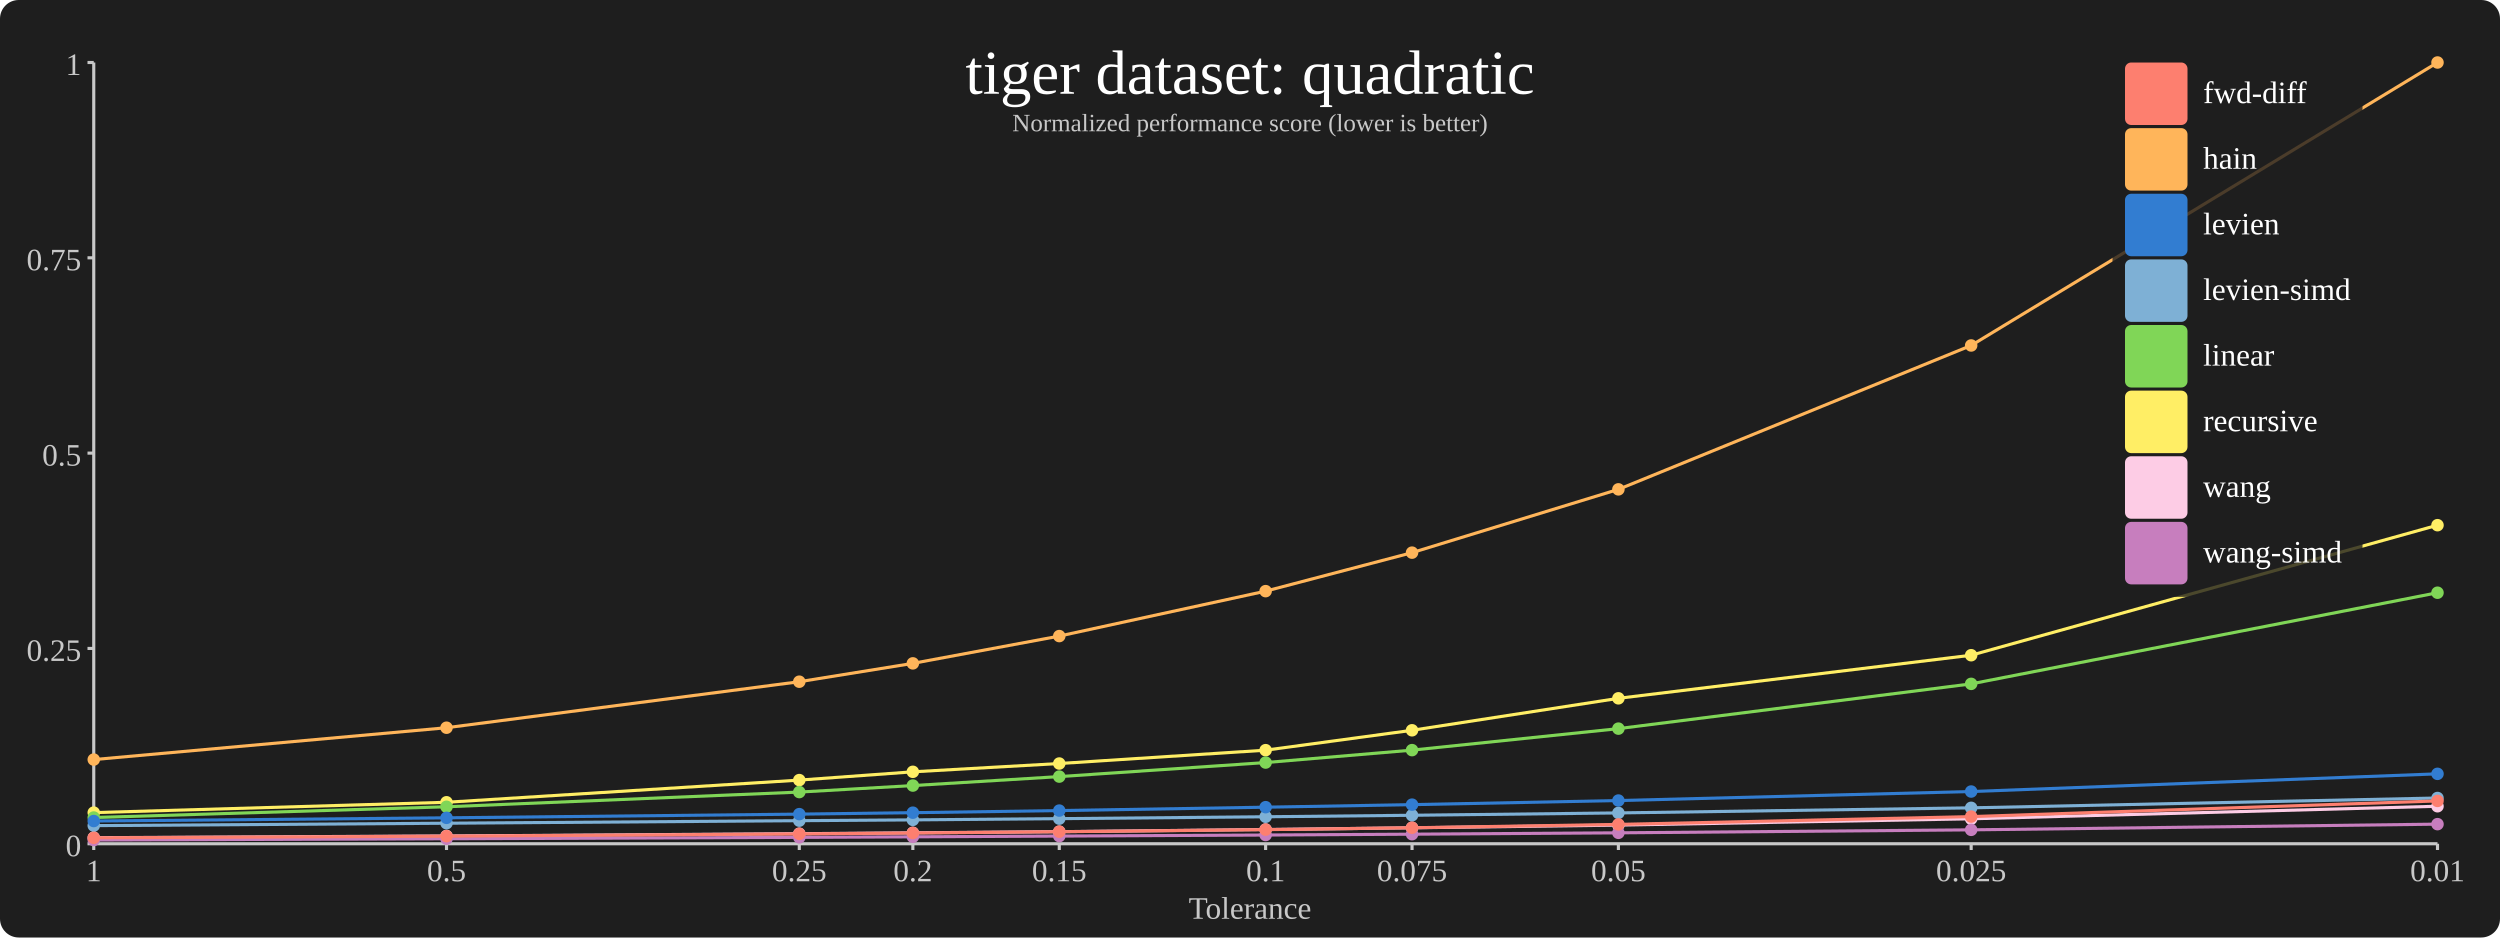
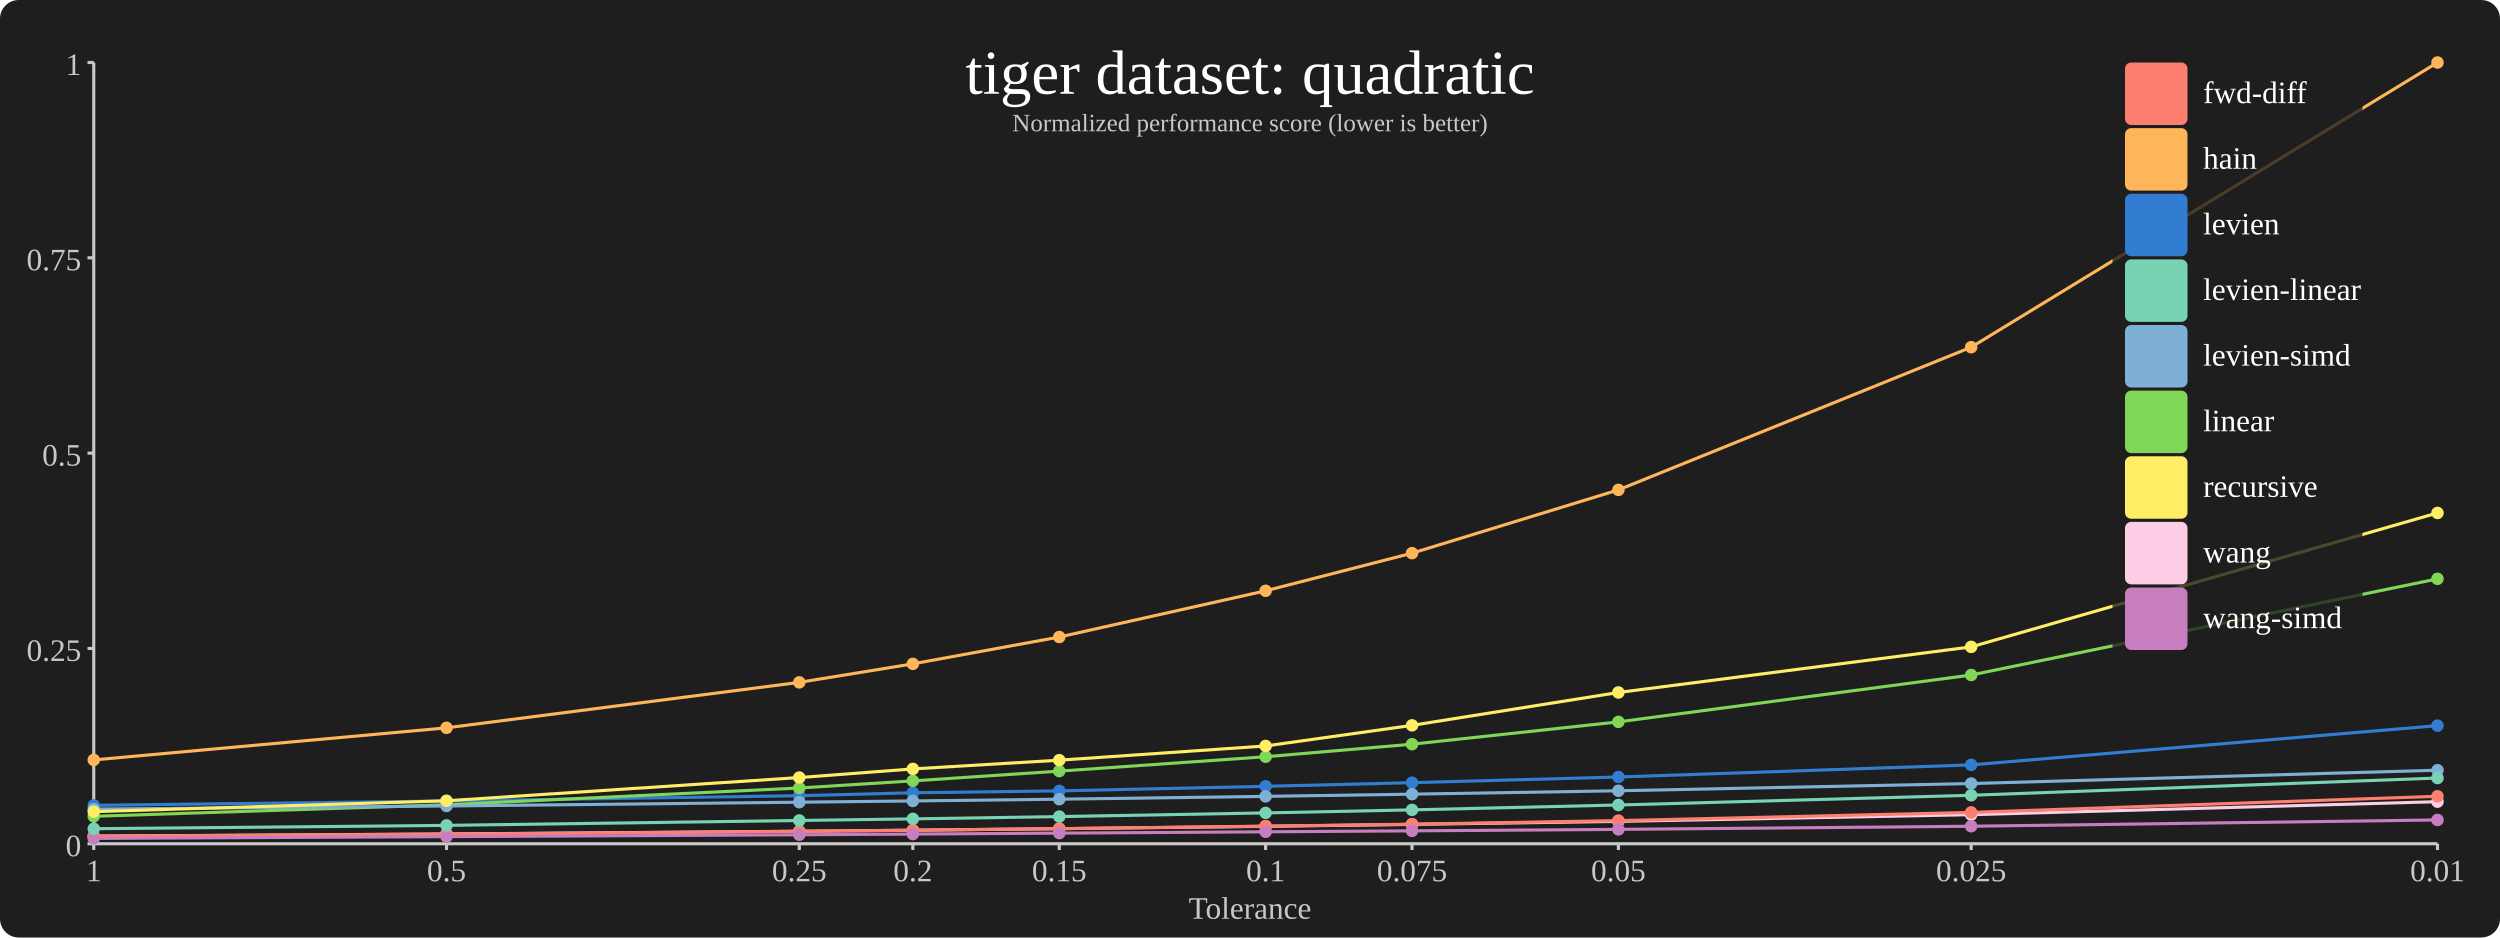
<svg xmlns="http://www.w3.org/2000/svg" viewBox="0 0 800 300">
  <rect x="0" y="0" width="800" height="300" ry="6" style="fill:rgb(30,30,30);stroke:none;fill-opacity:1;stroke-opacity:1;" />
  <path d="M 30 20 L 30 270" style="stroke:rgb(200,200,200);stroke-width:1" />
  <path d="M 30 270 L 780 270" style="stroke:rgb(200,200,200);stroke-width:1" />
  <path d="M 780 270 L 780 272" style="stroke:rgb(200,200,200);stroke-width:1" />
  <text x="780" y="282" style="font-size:10px;fill:rgb(200,200,200);text-anchor:middle;text-align:center;"> 0.01 </text>
  <path d="M 630.772 270 L 630.772 272" style="stroke:rgb(200,200,200);stroke-width:1" />
  <text x="630.772" y="282" style="font-size:10px;fill:rgb(200,200,200);text-anchor:middle;text-align:center;"> 0.025 </text>
  <path d="M 517.886 270 L 517.886 272" style="stroke:rgb(200,200,200);stroke-width:1" />
  <text x="517.886" y="282" style="font-size:10px;fill:rgb(200,200,200);text-anchor:middle;text-align:center;"> 0.05 </text>
  <path d="M 451.852 270 L 451.852 272" style="stroke:rgb(200,200,200);stroke-width:1" />
  <text x="451.852" y="282" style="font-size:10px;fill:rgb(200,200,200);text-anchor:middle;text-align:center;"> 0.075 </text>
  <path d="M 405 270 L 405 272" style="stroke:rgb(200,200,200);stroke-width:1" />
  <text x="405" y="282" style="font-size:10px;fill:rgb(200,200,200);text-anchor:middle;text-align:center;"> 0.1 </text>
  <path d="M 338.966 270 L 338.966 272" style="stroke:rgb(200,200,200);stroke-width:1" />
  <text x="338.966" y="282" style="font-size:10px;fill:rgb(200,200,200);text-anchor:middle;text-align:center;"> 0.15 </text>
  <path d="M 292.114 270 L 292.114 272" style="stroke:rgb(200,200,200);stroke-width:1" />
  <text x="292.114" y="282" style="font-size:10px;fill:rgb(200,200,200);text-anchor:middle;text-align:center;"> 0.2 </text>
  <path d="M 255.773 270 L 255.773 272" style="stroke:rgb(200,200,200);stroke-width:1" />
  <text x="255.773" y="282" style="font-size:10px;fill:rgb(200,200,200);text-anchor:middle;text-align:center;"> 0.25 </text>
  <path d="M 142.886 270 L 142.886 272" style="stroke:rgb(200,200,200);stroke-width:1" />
  <text x="142.886" y="282" style="font-size:10px;fill:rgb(200,200,200);text-anchor:middle;text-align:center;"> 0.5 </text>
  <path d="M 30 270 L 30 272" style="stroke:rgb(200,200,200);stroke-width:1" />
  <text x="30" y="282" style="font-size:10px;fill:rgb(200,200,200);text-anchor:middle;text-align:center;"> 1 </text>
  <path d="M 28 270 L 30 270" style="stroke:rgb(200,200,200);stroke-width:1" />
  <text x="26" y="274" style="font-size:10px;fill:rgb(200,200,200);text-anchor:end;text-align:right;"> 0 </text>
  <path d="M 28 207.5 L 30 207.5" style="stroke:rgb(200,200,200);stroke-width:1" />
  <text x="26" y="211.5" style="font-size:10px;fill:rgb(200,200,200);text-anchor:end;text-align:right;"> 0.25 </text>
  <path d="M 28 145 L 30 145" style="stroke:rgb(200,200,200);stroke-width:1" />
  <text x="26" y="149" style="font-size:10px;fill:rgb(200,200,200);text-anchor:end;text-align:right;"> 0.5 </text>
  <path d="M 28 82.5 L 30 82.5" style="stroke:rgb(200,200,200);stroke-width:1" />
  <text x="26" y="86.5" style="font-size:10px;fill:rgb(200,200,200);text-anchor:end;text-align:right;"> 0.75 </text>
  <path d="M 28 20 L 30 20" style="stroke:rgb(200,200,200);stroke-width:1" />
  <text x="26" y="24" style="font-size:10px;fill:rgb(200,200,200);text-anchor:end;text-align:right;"> 1 </text>
  <text x="400" y="294" style="font-size:10px;fill:rgb(200,200,200);text-anchor:middle;text-align:center;"> Tolerance </text>
-   <circle cx="780" cy="257.998" r="2" style="fill:rgb(253,204,229);stroke:none;fill-opacity:1;stroke-opacity:1;" />
-   <path d="M 780 257.998 L 630.772 262.015" style="stroke:rgb(253,204,229);stroke-width:1" />
-   <circle cx="630.772" cy="262.015" r="2" style="fill:rgb(253,204,229);stroke:none;fill-opacity:1;stroke-opacity:1;" />
-   <path d="M 630.772 262.015 L 517.886 264.033" style="stroke:rgb(253,204,229);stroke-width:1" />
-   <circle cx="517.886" cy="264.033" r="2" style="fill:rgb(253,204,229);stroke:none;fill-opacity:1;stroke-opacity:1;" />
-   <path d="M 517.886 264.033 L 451.852 264.897" style="stroke:rgb(253,204,229);stroke-width:1" />
-   <circle cx="451.852" cy="264.897" r="2" style="fill:rgb(253,204,229);stroke:none;fill-opacity:1;stroke-opacity:1;" />
-   <path d="M 451.852 264.897 L 405 265.445" style="stroke:rgb(253,204,229);stroke-width:1" />
-   <circle cx="405" cy="265.445" r="2" style="fill:rgb(253,204,229);stroke:none;fill-opacity:1;stroke-opacity:1;" />
-   <path d="M 405 265.445 L 338.966 266.127" style="stroke:rgb(253,204,229);stroke-width:1" />
-   <circle cx="338.966" cy="266.127" r="2" style="fill:rgb(253,204,229);stroke:none;fill-opacity:1;stroke-opacity:1;" />
-   <path d="M 338.966 266.127 L 292.114 266.507" style="stroke:rgb(253,204,229);stroke-width:1" />
-   <circle cx="292.114" cy="266.507" r="2" style="fill:rgb(253,204,229);stroke:none;fill-opacity:1;stroke-opacity:1;" />
-   <path d="M 292.114 266.507 L 255.773 266.785" style="stroke:rgb(253,204,229);stroke-width:1" />
-   <circle cx="255.773" cy="266.785" r="2" style="fill:rgb(253,204,229);stroke:none;fill-opacity:1;stroke-opacity:1;" />
-   <path d="M 255.773 266.785 L 142.886 267.515" style="stroke:rgb(253,204,229);stroke-width:1" />
-   <circle cx="142.886" cy="267.515" r="2" style="fill:rgb(253,204,229);stroke:none;fill-opacity:1;stroke-opacity:1;" />
-   <path d="M 142.886 267.515 L 30 268.053" style="stroke:rgb(253,204,229);stroke-width:1" />
-   <circle cx="30" cy="268.053" r="2" style="fill:rgb(253,204,229);stroke:none;fill-opacity:1;stroke-opacity:1;" />
-   <circle cx="780" cy="263.728" r="2" style="fill:rgb(199,126,190);stroke:none;fill-opacity:1;stroke-opacity:1;" />
-   <path d="M 780 263.728 L 630.772 265.55" style="stroke:rgb(199,126,190);stroke-width:1" />
-   <circle cx="630.772" cy="265.55" r="2" style="fill:rgb(199,126,190);stroke:none;fill-opacity:1;stroke-opacity:1;" />
-   <path d="M 630.772 265.55 L 517.886 266.505" style="stroke:rgb(199,126,190);stroke-width:1" />
-   <circle cx="517.886" cy="266.505" r="2" style="fill:rgb(199,126,190);stroke:none;fill-opacity:1;stroke-opacity:1;" />
-   <path d="M 517.886 266.505 L 451.852 266.94" style="stroke:rgb(199,126,190);stroke-width:1" />
-   <circle cx="451.852" cy="266.94" r="2" style="fill:rgb(199,126,190);stroke:none;fill-opacity:1;stroke-opacity:1;" />
-   <path d="M 451.852 266.94 L 405 267.207" style="stroke:rgb(199,126,190);stroke-width:1" />
-   <circle cx="405" cy="267.207" r="2" style="fill:rgb(199,126,190);stroke:none;fill-opacity:1;stroke-opacity:1;" />
-   <path d="M 405 267.207 L 338.966 267.545" style="stroke:rgb(199,126,190);stroke-width:1" />
-   <circle cx="338.966" cy="267.545" r="2" style="fill:rgb(199,126,190);stroke:none;fill-opacity:1;stroke-opacity:1;" />
-   <path d="M 338.966 267.545 L 292.114 267.783" style="stroke:rgb(199,126,190);stroke-width:1" />
-   <circle cx="292.114" cy="267.783" r="2" style="fill:rgb(199,126,190);stroke:none;fill-opacity:1;stroke-opacity:1;" />
-   <path d="M 292.114 267.783 L 255.773 267.957" style="stroke:rgb(199,126,190);stroke-width:1" />
-   <circle cx="255.773" cy="267.957" r="2" style="fill:rgb(199,126,190);stroke:none;fill-opacity:1;stroke-opacity:1;" />
-   <path d="M 255.773 267.957 L 142.886 268.402" style="stroke:rgb(199,126,190);stroke-width:1" />
-   <circle cx="142.886" cy="268.402" r="2" style="fill:rgb(199,126,190);stroke:none;fill-opacity:1;stroke-opacity:1;" />
-   <path d="M 142.886 268.402 L 30 268.803" style="stroke:rgb(199,126,190);stroke-width:1" />
-   <circle cx="30" cy="268.803" r="2" style="fill:rgb(199,126,190);stroke:none;fill-opacity:1;stroke-opacity:1;" />
-   <circle cx="780" cy="255.363" r="2" style="fill:rgb(126,176,213);stroke:none;fill-opacity:1;stroke-opacity:1;" />
-   <path d="M 780 255.363 L 630.772 258.51" style="stroke:rgb(126,176,213);stroke-width:1" />
-   <circle cx="630.772" cy="258.51" r="2" style="fill:rgb(126,176,213);stroke:none;fill-opacity:1;stroke-opacity:1;" />
-   <path d="M 630.772 258.51 L 517.886 260.135" style="stroke:rgb(126,176,213);stroke-width:1" />
-   <circle cx="517.886" cy="260.135" r="2" style="fill:rgb(126,176,213);stroke:none;fill-opacity:1;stroke-opacity:1;" />
-   <path d="M 517.886 260.135 L 451.852 260.885" style="stroke:rgb(126,176,213);stroke-width:1" />
-   <circle cx="451.852" cy="260.885" r="2" style="fill:rgb(126,176,213);stroke:none;fill-opacity:1;stroke-opacity:1;" />
-   <path d="M 451.852 260.885 L 405 261.365" style="stroke:rgb(126,176,213);stroke-width:1" />
-   <circle cx="405" cy="261.365" r="2" style="fill:rgb(126,176,213);stroke:none;fill-opacity:1;stroke-opacity:1;" />
-   <path d="M 405 261.365 L 338.966 261.97" style="stroke:rgb(126,176,213);stroke-width:1" />
-   <circle cx="338.966" cy="261.97" r="2" style="fill:rgb(126,176,213);stroke:none;fill-opacity:1;stroke-opacity:1;" />
-   <path d="M 338.966 261.97 L 292.114 262.363" style="stroke:rgb(126,176,213);stroke-width:1" />
-   <circle cx="292.114" cy="262.363" r="2" style="fill:rgb(126,176,213);stroke:none;fill-opacity:1;stroke-opacity:1;" />
-   <path d="M 292.114 262.363 L 255.773 262.618" style="stroke:rgb(126,176,213);stroke-width:1" />
-   <circle cx="255.773" cy="262.618" r="2" style="fill:rgb(126,176,213);stroke:none;fill-opacity:1;stroke-opacity:1;" />
-   <path d="M 255.773 262.618 L 142.886 263.43" style="stroke:rgb(126,176,213);stroke-width:1" />
-   <circle cx="142.886" cy="263.43" r="2" style="fill:rgb(126,176,213);stroke:none;fill-opacity:1;stroke-opacity:1;" />
-   <path d="M 142.886 263.43 L 30 264.202" style="stroke:rgb(126,176,213);stroke-width:1" />
-   <circle cx="30" cy="264.202" r="2" style="fill:rgb(126,176,213);stroke:none;fill-opacity:1;stroke-opacity:1;" />
-   <circle cx="780" cy="168.06" r="2" style="fill:rgb(255,238,101);stroke:none;fill-opacity:1;stroke-opacity:1;" />
-   <path d="M 780 168.06 L 630.772 209.67" style="stroke:rgb(255,238,101);stroke-width:1" />
-   <circle cx="630.772" cy="209.67" r="2" style="fill:rgb(255,238,101);stroke:none;fill-opacity:1;stroke-opacity:1;" />
-   <path d="M 630.772 209.67 L 517.886 223.463" style="stroke:rgb(255,238,101);stroke-width:1" />
-   <circle cx="517.886" cy="223.463" r="2" style="fill:rgb(255,238,101);stroke:none;fill-opacity:1;stroke-opacity:1;" />
-   <path d="M 517.886 223.463 L 451.852 233.69" style="stroke:rgb(255,238,101);stroke-width:1" />
-   <circle cx="451.852" cy="233.69" r="2" style="fill:rgb(255,238,101);stroke:none;fill-opacity:1;stroke-opacity:1;" />
-   <path d="M 451.852 233.69 L 405 240.055" style="stroke:rgb(255,238,101);stroke-width:1" />
-   <circle cx="405" cy="240.055" r="2" style="fill:rgb(255,238,101);stroke:none;fill-opacity:1;stroke-opacity:1;" />
-   <path d="M 405 240.055 L 338.966 244.327" style="stroke:rgb(255,238,101);stroke-width:1" />
-   <circle cx="338.966" cy="244.327" r="2" style="fill:rgb(255,238,101);stroke:none;fill-opacity:1;stroke-opacity:1;" />
-   <path d="M 338.966 244.327 L 292.114 246.98" style="stroke:rgb(255,238,101);stroke-width:1" />
-   <circle cx="292.114" cy="246.98" r="2" style="fill:rgb(255,238,101);stroke:none;fill-opacity:1;stroke-opacity:1;" />
-   <path d="M 292.114 246.98 L 255.773 249.63" style="stroke:rgb(255,238,101);stroke-width:1" />
-   <circle cx="255.773" cy="249.63" r="2" style="fill:rgb(255,238,101);stroke:none;fill-opacity:1;stroke-opacity:1;" />
-   <path d="M 255.773 249.63 L 142.886 256.728" style="stroke:rgb(255,238,101);stroke-width:1" />
-   <circle cx="142.886" cy="256.728" r="2" style="fill:rgb(255,238,101);stroke:none;fill-opacity:1;stroke-opacity:1;" />
-   <path d="M 142.886 256.728 L 30 260.035" style="stroke:rgb(255,238,101);stroke-width:1" />
-   <circle cx="30" cy="260.035" r="2" style="fill:rgb(255,238,101);stroke:none;fill-opacity:1;stroke-opacity:1;" />
-   <circle cx="780" cy="256.295" r="2" style="fill:rgb(253,127,111);stroke:none;fill-opacity:1;stroke-opacity:1;" />
-   <path d="M 780 256.295 L 630.772 261.308" style="stroke:rgb(253,127,111);stroke-width:1" />
-   <circle cx="630.772" cy="261.308" r="2" style="fill:rgb(253,127,111);stroke:none;fill-opacity:1;stroke-opacity:1;" />
-   <path d="M 630.772 261.308 L 517.886 263.81" style="stroke:rgb(253,127,111);stroke-width:1" />
-   <circle cx="517.886" cy="263.81" r="2" style="fill:rgb(253,127,111);stroke:none;fill-opacity:1;stroke-opacity:1;" />
-   <path d="M 517.886 263.81 L 451.852 264.877" style="stroke:rgb(253,127,111);stroke-width:1" />
-   <circle cx="451.852" cy="264.877" r="2" style="fill:rgb(253,127,111);stroke:none;fill-opacity:1;stroke-opacity:1;" />
-   <path d="M 451.852 264.877 L 405 265.485" style="stroke:rgb(253,127,111);stroke-width:1" />
-   <circle cx="405" cy="265.485" r="2" style="fill:rgb(253,127,111);stroke:none;fill-opacity:1;stroke-opacity:1;" />
-   <path d="M 405 265.485 L 338.966 266.15" style="stroke:rgb(253,127,111);stroke-width:1" />
-   <circle cx="338.966" cy="266.15" r="2" style="fill:rgb(253,127,111);stroke:none;fill-opacity:1;stroke-opacity:1;" />
-   <path d="M 338.966 266.15 L 292.114 266.56" style="stroke:rgb(253,127,111);stroke-width:1" />
-   <circle cx="292.114" cy="266.56" r="2" style="fill:rgb(253,127,111);stroke:none;fill-opacity:1;stroke-opacity:1;" />
-   <path d="M 292.114 266.56 L 255.773 266.848" style="stroke:rgb(253,127,111);stroke-width:1" />
-   <circle cx="255.773" cy="266.848" r="2" style="fill:rgb(253,127,111);stroke:none;fill-opacity:1;stroke-opacity:1;" />
-   <path d="M 255.773 266.848 L 142.886 267.572" style="stroke:rgb(253,127,111);stroke-width:1" />
-   <circle cx="142.886" cy="267.572" r="2" style="fill:rgb(253,127,111);stroke:none;fill-opacity:1;stroke-opacity:1;" />
-   <path d="M 142.886 267.572 L 30 268.103" style="stroke:rgb(253,127,111);stroke-width:1" />
-   <circle cx="30" cy="268.103" r="2" style="fill:rgb(253,127,111);stroke:none;fill-opacity:1;stroke-opacity:1;" />
-   <circle cx="780" cy="189.67" r="2" style="fill:rgb(128,214,87);stroke:none;fill-opacity:1;stroke-opacity:1;" />
-   <path d="M 780 189.67 L 630.772 218.838" style="stroke:rgb(128,214,87);stroke-width:1" />
-   <circle cx="630.772" cy="218.838" r="2" style="fill:rgb(128,214,87);stroke:none;fill-opacity:1;stroke-opacity:1;" />
-   <path d="M 630.772 218.838 L 517.886 233.162" style="stroke:rgb(128,214,87);stroke-width:1" />
-   <circle cx="517.886" cy="233.162" r="2" style="fill:rgb(128,214,87);stroke:none;fill-opacity:1;stroke-opacity:1;" />
-   <path d="M 517.886 233.162 L 451.852 240.04" style="stroke:rgb(128,214,87);stroke-width:1" />
-   <circle cx="451.852" cy="240.04" r="2" style="fill:rgb(128,214,87);stroke:none;fill-opacity:1;stroke-opacity:1;" />
-   <path d="M 451.852 240.04 L 405 244.018" style="stroke:rgb(128,214,87);stroke-width:1" />
-   <circle cx="405" cy="244.018" r="2" style="fill:rgb(128,214,87);stroke:none;fill-opacity:1;stroke-opacity:1;" />
-   <path d="M 405 244.018 L 338.966 248.51" style="stroke:rgb(128,214,87);stroke-width:1" />
-   <circle cx="338.966" cy="248.51" r="2" style="fill:rgb(128,214,87);stroke:none;fill-opacity:1;stroke-opacity:1;" />
-   <path d="M 338.966 248.51 L 292.114 251.38" style="stroke:rgb(128,214,87);stroke-width:1" />
-   <circle cx="292.114" cy="251.38" r="2" style="fill:rgb(128,214,87);stroke:none;fill-opacity:1;stroke-opacity:1;" />
-   <path d="M 292.114 251.38 L 255.773 253.463" style="stroke:rgb(128,214,87);stroke-width:1" />
-   <circle cx="255.773" cy="253.463" r="2" style="fill:rgb(128,214,87);stroke:none;fill-opacity:1;stroke-opacity:1;" />
-   <path d="M 255.773 253.463 L 142.886 258.168" style="stroke:rgb(128,214,87);stroke-width:1" />
-   <circle cx="142.886" cy="258.168" r="2" style="fill:rgb(128,214,87);stroke:none;fill-opacity:1;stroke-opacity:1;" />
-   <path d="M 142.886 258.168 L 30 261.608" style="stroke:rgb(128,214,87);stroke-width:1" />
-   <circle cx="30" cy="261.608" r="2" style="fill:rgb(128,214,87);stroke:none;fill-opacity:1;stroke-opacity:1;" />
+   <circle cx="780" cy="232.2" r="2" style="fill:rgb(50,125,209);stroke:none;fill-opacity:1;stroke-opacity:1;" />
+   <path d="M 780 232.2 L 630.772 244.757" style="stroke:rgb(50,125,209);stroke-width:1" />
+   <circle cx="630.772" cy="244.757" r="2" style="fill:rgb(50,125,209);stroke:none;fill-opacity:1;stroke-opacity:1;" />
+   <path d="M 630.772 244.757 L 517.886 248.64" style="stroke:rgb(50,125,209);stroke-width:1" />
+   <circle cx="517.886" cy="248.64" r="2" style="fill:rgb(50,125,209);stroke:none;fill-opacity:1;stroke-opacity:1;" />
+   <path d="M 517.886 248.64 L 451.852 250.45" style="stroke:rgb(50,125,209);stroke-width:1" />
+   <circle cx="451.852" cy="250.45" r="2" style="fill:rgb(50,125,209);stroke:none;fill-opacity:1;stroke-opacity:1;" />
+   <path d="M 451.852 250.45 L 405 251.62" style="stroke:rgb(50,125,209);stroke-width:1" />
+   <circle cx="405" cy="251.62" r="2" style="fill:rgb(50,125,209);stroke:none;fill-opacity:1;stroke-opacity:1;" />
+   <path d="M 405 251.62 L 338.966 253.083" style="stroke:rgb(50,125,209);stroke-width:1" />
+   <circle cx="338.966" cy="253.083" r="2" style="fill:rgb(50,125,209);stroke:none;fill-opacity:1;stroke-opacity:1;" />
+   <path d="M 338.966 253.083 L 292.114 253.683" style="stroke:rgb(50,125,209);stroke-width:1" />
+   <circle cx="292.114" cy="253.683" r="2" style="fill:rgb(50,125,209);stroke:none;fill-opacity:1;stroke-opacity:1;" />
+   <path d="M 292.114 253.683 L 255.773 254.623" style="stroke:rgb(50,125,209);stroke-width:1" />
+   <circle cx="255.773" cy="254.623" r="2" style="fill:rgb(50,125,209);stroke:none;fill-opacity:1;stroke-opacity:1;" />
+   <path d="M 255.773 254.623 L 142.886 256.312" style="stroke:rgb(50,125,209);stroke-width:1" />
+   <circle cx="142.886" cy="256.312" r="2" style="fill:rgb(50,125,209);stroke:none;fill-opacity:1;stroke-opacity:1;" />
+   <path d="M 142.886 256.312 L 30 257.705" style="stroke:rgb(50,125,209);stroke-width:1" />
+   <circle cx="30" cy="257.705" r="2" style="fill:rgb(50,125,209);stroke:none;fill-opacity:1;stroke-opacity:1;" />
  <circle cx="780" cy="20" r="2" style="fill:rgb(255,181,90);stroke:none;fill-opacity:1;stroke-opacity:1;" />
-   <path d="M 780 20 L 630.772 110.55" style="stroke:rgb(255,181,90);stroke-width:1" />
-   <circle cx="630.772" cy="110.55" r="2" style="fill:rgb(255,181,90);stroke:none;fill-opacity:1;stroke-opacity:1;" />
-   <path d="M 630.772 110.55 L 517.886 156.595" style="stroke:rgb(255,181,90);stroke-width:1" />
-   <circle cx="517.886" cy="156.595" r="2" style="fill:rgb(255,181,90);stroke:none;fill-opacity:1;stroke-opacity:1;" />
-   <path d="M 517.886 156.595 L 451.852 176.847" style="stroke:rgb(255,181,90);stroke-width:1" />
-   <circle cx="451.852" cy="176.847" r="2" style="fill:rgb(255,181,90);stroke:none;fill-opacity:1;stroke-opacity:1;" />
-   <path d="M 451.852 176.847 L 405 189.165" style="stroke:rgb(255,181,90);stroke-width:1" />
-   <circle cx="405" cy="189.165" r="2" style="fill:rgb(255,181,90);stroke:none;fill-opacity:1;stroke-opacity:1;" />
-   <path d="M 405 189.165 L 338.966 203.545" style="stroke:rgb(255,181,90);stroke-width:1" />
-   <circle cx="338.966" cy="203.545" r="2" style="fill:rgb(255,181,90);stroke:none;fill-opacity:1;stroke-opacity:1;" />
-   <path d="M 338.966 203.545 L 292.114 212.278" style="stroke:rgb(255,181,90);stroke-width:1" />
-   <circle cx="292.114" cy="212.278" r="2" style="fill:rgb(255,181,90);stroke:none;fill-opacity:1;stroke-opacity:1;" />
-   <path d="M 292.114 212.278 L 255.773 218.145" style="stroke:rgb(255,181,90);stroke-width:1" />
-   <circle cx="255.773" cy="218.145" r="2" style="fill:rgb(255,181,90);stroke:none;fill-opacity:1;stroke-opacity:1;" />
-   <path d="M 255.773 218.145 L 142.886 232.87" style="stroke:rgb(255,181,90);stroke-width:1" />
-   <circle cx="142.886" cy="232.87" r="2" style="fill:rgb(255,181,90);stroke:none;fill-opacity:1;stroke-opacity:1;" />
-   <path d="M 142.886 232.87 L 30 243.062" style="stroke:rgb(255,181,90);stroke-width:1" />
-   <circle cx="30" cy="243.062" r="2" style="fill:rgb(255,181,90);stroke:none;fill-opacity:1;stroke-opacity:1;" />
-   <circle cx="780" cy="247.63" r="2" style="fill:rgb(50,125,209);stroke:none;fill-opacity:1;stroke-opacity:1;" />
-   <path d="M 780 247.63 L 630.772 253.29" style="stroke:rgb(50,125,209);stroke-width:1" />
-   <circle cx="630.772" cy="253.29" r="2" style="fill:rgb(50,125,209);stroke:none;fill-opacity:1;stroke-opacity:1;" />
-   <path d="M 630.772 253.29 L 517.886 256.175" style="stroke:rgb(50,125,209);stroke-width:1" />
-   <circle cx="517.886" cy="256.175" r="2" style="fill:rgb(50,125,209);stroke:none;fill-opacity:1;stroke-opacity:1;" />
-   <path d="M 517.886 256.175 L 451.852 257.488" style="stroke:rgb(50,125,209);stroke-width:1" />
-   <circle cx="451.852" cy="257.488" r="2" style="fill:rgb(50,125,209);stroke:none;fill-opacity:1;stroke-opacity:1;" />
-   <path d="M 451.852 257.488 L 405 258.3" style="stroke:rgb(50,125,209);stroke-width:1" />
-   <circle cx="405" cy="258.3" r="2" style="fill:rgb(50,125,209);stroke:none;fill-opacity:1;stroke-opacity:1;" />
-   <path d="M 405 258.3 L 338.966 259.387" style="stroke:rgb(50,125,209);stroke-width:1" />
-   <circle cx="338.966" cy="259.387" r="2" style="fill:rgb(50,125,209);stroke:none;fill-opacity:1;stroke-opacity:1;" />
-   <path d="M 338.966 259.387 L 292.114 260.06" style="stroke:rgb(50,125,209);stroke-width:1" />
-   <circle cx="292.114" cy="260.06" r="2" style="fill:rgb(50,125,209);stroke:none;fill-opacity:1;stroke-opacity:1;" />
-   <path d="M 292.114 260.06 L 255.773 260.522" style="stroke:rgb(50,125,209);stroke-width:1" />
-   <circle cx="255.773" cy="260.522" r="2" style="fill:rgb(50,125,209);stroke:none;fill-opacity:1;stroke-opacity:1;" />
-   <path d="M 255.773 260.522 L 142.886 261.705" style="stroke:rgb(50,125,209);stroke-width:1" />
-   <circle cx="142.886" cy="261.705" r="2" style="fill:rgb(50,125,209);stroke:none;fill-opacity:1;stroke-opacity:1;" />
-   <path d="M 142.886 261.705 L 30 262.728" style="stroke:rgb(50,125,209);stroke-width:1" />
-   <circle cx="30" cy="262.728" r="2" style="fill:rgb(50,125,209);stroke:none;fill-opacity:1;stroke-opacity:1;" />
-   <rect x="676" y="16" width="80" height="175" ry="4" style="fill:rgb(30,30,30);stroke:none;fill-opacity:0.8;stroke-opacity:1;" />
+   <path d="M 780 20 L 630.772 111.102" style="stroke:rgb(255,181,90);stroke-width:1" />
+   <circle cx="630.772" cy="111.102" r="2" style="fill:rgb(255,181,90);stroke:none;fill-opacity:1;stroke-opacity:1;" />
+   <path d="M 630.772 111.102 L 517.886 156.762" style="stroke:rgb(255,181,90);stroke-width:1" />
+   <circle cx="517.886" cy="156.762" r="2" style="fill:rgb(255,181,90);stroke:none;fill-opacity:1;stroke-opacity:1;" />
+   <path d="M 517.886 156.762 L 451.852 177.01" style="stroke:rgb(255,181,90);stroke-width:1" />
+   <circle cx="451.852" cy="177.01" r="2" style="fill:rgb(255,181,90);stroke:none;fill-opacity:1;stroke-opacity:1;" />
+   <path d="M 451.852 177.01 L 405 189.055" style="stroke:rgb(255,181,90);stroke-width:1" />
+   <circle cx="405" cy="189.055" r="2" style="fill:rgb(255,181,90);stroke:none;fill-opacity:1;stroke-opacity:1;" />
+   <path d="M 405 189.055 L 338.966 203.845" style="stroke:rgb(255,181,90);stroke-width:1" />
+   <circle cx="338.966" cy="203.845" r="2" style="fill:rgb(255,181,90);stroke:none;fill-opacity:1;stroke-opacity:1;" />
+   <path d="M 338.966 203.845 L 292.114 212.43" style="stroke:rgb(255,181,90);stroke-width:1" />
+   <circle cx="292.114" cy="212.43" r="2" style="fill:rgb(255,181,90);stroke:none;fill-opacity:1;stroke-opacity:1;" />
+   <path d="M 292.114 212.43 L 255.773 218.355" style="stroke:rgb(255,181,90);stroke-width:1" />
+   <circle cx="255.773" cy="218.355" r="2" style="fill:rgb(255,181,90);stroke:none;fill-opacity:1;stroke-opacity:1;" />
+   <path d="M 255.773 218.355 L 142.886 232.905" style="stroke:rgb(255,181,90);stroke-width:1" />
+   <circle cx="142.886" cy="232.905" r="2" style="fill:rgb(255,181,90);stroke:none;fill-opacity:1;stroke-opacity:1;" />
+   <path d="M 142.886 232.905 L 30 243.17" style="stroke:rgb(255,181,90);stroke-width:1" />
+   <circle cx="30" cy="243.17" r="2" style="fill:rgb(255,181,90);stroke:none;fill-opacity:1;stroke-opacity:1;" />
+   <circle cx="780" cy="256.54" r="2" style="fill:rgb(253,204,229);stroke:none;fill-opacity:1;stroke-opacity:1;" />
+   <path d="M 780 256.54 L 630.772 260.692" style="stroke:rgb(253,204,229);stroke-width:1" />
+   <circle cx="630.772" cy="260.692" r="2" style="fill:rgb(253,204,229);stroke:none;fill-opacity:1;stroke-opacity:1;" />
+   <path d="M 630.772 260.692 L 517.886 262.835" style="stroke:rgb(253,204,229);stroke-width:1" />
+   <circle cx="517.886" cy="262.835" r="2" style="fill:rgb(253,204,229);stroke:none;fill-opacity:1;stroke-opacity:1;" />
+   <path d="M 517.886 262.835 L 451.852 263.798" style="stroke:rgb(253,204,229);stroke-width:1" />
+   <circle cx="451.852" cy="263.798" r="2" style="fill:rgb(253,204,229);stroke:none;fill-opacity:1;stroke-opacity:1;" />
+   <path d="M 451.852 263.798 L 405 264.415" style="stroke:rgb(253,204,229);stroke-width:1" />
+   <circle cx="405" cy="264.415" r="2" style="fill:rgb(253,204,229);stroke:none;fill-opacity:1;stroke-opacity:1;" />
+   <path d="M 405 264.415 L 338.966 265.175" style="stroke:rgb(253,204,229);stroke-width:1" />
+   <circle cx="338.966" cy="265.175" r="2" style="fill:rgb(253,204,229);stroke:none;fill-opacity:1;stroke-opacity:1;" />
+   <path d="M 338.966 265.175 L 292.114 265.665" style="stroke:rgb(253,204,229);stroke-width:1" />
+   <circle cx="292.114" cy="265.665" r="2" style="fill:rgb(253,204,229);stroke:none;fill-opacity:1;stroke-opacity:1;" />
+   <path d="M 292.114 265.665 L 255.773 265.998" style="stroke:rgb(253,204,229);stroke-width:1" />
+   <circle cx="255.773" cy="265.998" r="2" style="fill:rgb(253,204,229);stroke:none;fill-opacity:1;stroke-opacity:1;" />
+   <path d="M 255.773 265.998 L 142.886 266.873" style="stroke:rgb(253,204,229);stroke-width:1" />
+   <circle cx="142.886" cy="266.873" r="2" style="fill:rgb(253,204,229);stroke:none;fill-opacity:1;stroke-opacity:1;" />
+   <path d="M 142.886 266.873 L 30 267.548" style="stroke:rgb(253,204,229);stroke-width:1" />
+   <circle cx="30" cy="267.548" r="2" style="fill:rgb(253,204,229);stroke:none;fill-opacity:1;stroke-opacity:1;" />
+   <circle cx="780" cy="254.808" r="2" style="fill:rgb(253,127,111);stroke:none;fill-opacity:1;stroke-opacity:1;" />
+   <path d="M 780 254.808 L 630.772 259.965" style="stroke:rgb(253,127,111);stroke-width:1" />
+   <circle cx="630.772" cy="259.965" r="2" style="fill:rgb(253,127,111);stroke:none;fill-opacity:1;stroke-opacity:1;" />
+   <path d="M 630.772 259.965 L 517.886 262.595" style="stroke:rgb(253,127,111);stroke-width:1" />
+   <circle cx="517.886" cy="262.595" r="2" style="fill:rgb(253,127,111);stroke:none;fill-opacity:1;stroke-opacity:1;" />
+   <path d="M 517.886 262.595 L 451.852 263.73" style="stroke:rgb(253,127,111);stroke-width:1" />
+   <circle cx="451.852" cy="263.73" r="2" style="fill:rgb(253,127,111);stroke:none;fill-opacity:1;stroke-opacity:1;" />
+   <path d="M 451.852 263.73 L 405 264.37" style="stroke:rgb(253,127,111);stroke-width:1" />
+   <circle cx="405" cy="264.37" r="2" style="fill:rgb(253,127,111);stroke:none;fill-opacity:1;stroke-opacity:1;" />
+   <path d="M 405 264.37 L 338.966 265.16" style="stroke:rgb(253,127,111);stroke-width:1" />
+   <circle cx="338.966" cy="265.16" r="2" style="fill:rgb(253,127,111);stroke:none;fill-opacity:1;stroke-opacity:1;" />
+   <path d="M 338.966 265.16 L 292.114 265.675" style="stroke:rgb(253,127,111);stroke-width:1" />
+   <circle cx="292.114" cy="265.675" r="2" style="fill:rgb(253,127,111);stroke:none;fill-opacity:1;stroke-opacity:1;" />
+   <path d="M 292.114 265.675 L 255.773 266.02" style="stroke:rgb(253,127,111);stroke-width:1" />
+   <circle cx="255.773" cy="266.02" r="2" style="fill:rgb(253,127,111);stroke:none;fill-opacity:1;stroke-opacity:1;" />
+   <path d="M 255.773 266.02 L 142.886 266.92" style="stroke:rgb(253,127,111);stroke-width:1" />
+   <circle cx="142.886" cy="266.92" r="2" style="fill:rgb(253,127,111);stroke:none;fill-opacity:1;stroke-opacity:1;" />
+   <path d="M 142.886 266.92 L 30 267.582" style="stroke:rgb(253,127,111);stroke-width:1" />
+   <circle cx="30" cy="267.582" r="2" style="fill:rgb(253,127,111);stroke:none;fill-opacity:1;stroke-opacity:1;" />
+   <circle cx="780" cy="262.38" r="2" style="fill:rgb(199,126,190);stroke:none;fill-opacity:1;stroke-opacity:1;" />
+   <path d="M 780 262.38 L 630.772 264.397" style="stroke:rgb(199,126,190);stroke-width:1" />
+   <circle cx="630.772" cy="264.397" r="2" style="fill:rgb(199,126,190);stroke:none;fill-opacity:1;stroke-opacity:1;" />
+   <path d="M 630.772 264.397 L 517.886 265.397" style="stroke:rgb(199,126,190);stroke-width:1" />
+   <circle cx="517.886" cy="265.397" r="2" style="fill:rgb(199,126,190);stroke:none;fill-opacity:1;stroke-opacity:1;" />
+   <path d="M 517.886 265.397 L 451.852 265.87" style="stroke:rgb(199,126,190);stroke-width:1" />
+   <circle cx="451.852" cy="265.87" r="2" style="fill:rgb(199,126,190);stroke:none;fill-opacity:1;stroke-opacity:1;" />
+   <path d="M 451.852 265.87 L 405 266.178" style="stroke:rgb(199,126,190);stroke-width:1" />
+   <circle cx="405" cy="266.178" r="2" style="fill:rgb(199,126,190);stroke:none;fill-opacity:1;stroke-opacity:1;" />
+   <path d="M 405 266.178 L 338.966 266.603" style="stroke:rgb(199,126,190);stroke-width:1" />
+   <circle cx="338.966" cy="266.603" r="2" style="fill:rgb(199,126,190);stroke:none;fill-opacity:1;stroke-opacity:1;" />
+   <path d="M 338.966 266.603 L 292.114 266.908" style="stroke:rgb(199,126,190);stroke-width:1" />
+   <circle cx="292.114" cy="266.908" r="2" style="fill:rgb(199,126,190);stroke:none;fill-opacity:1;stroke-opacity:1;" />
+   <path d="M 292.114 266.908 L 255.773 267.125" style="stroke:rgb(199,126,190);stroke-width:1" />
+   <circle cx="255.773" cy="267.125" r="2" style="fill:rgb(199,126,190);stroke:none;fill-opacity:1;stroke-opacity:1;" />
+   <path d="M 255.773 267.125 L 142.886 267.723" style="stroke:rgb(199,126,190);stroke-width:1" />
+   <circle cx="142.886" cy="267.723" r="2" style="fill:rgb(199,126,190);stroke:none;fill-opacity:1;stroke-opacity:1;" />
+   <path d="M 142.886 267.723 L 30 268.293" style="stroke:rgb(199,126,190);stroke-width:1" />
+   <circle cx="30" cy="268.293" r="2" style="fill:rgb(199,126,190);stroke:none;fill-opacity:1;stroke-opacity:1;" />
+   <circle cx="780" cy="185.232" r="2" style="fill:rgb(128,214,87);stroke:none;fill-opacity:1;stroke-opacity:1;" />
+   <path d="M 780 185.232 L 630.772 216.005" style="stroke:rgb(128,214,87);stroke-width:1" />
+   <circle cx="630.772" cy="216.005" r="2" style="fill:rgb(128,214,87);stroke:none;fill-opacity:1;stroke-opacity:1;" />
+   <path d="M 630.772 216.005 L 517.886 230.998" style="stroke:rgb(128,214,87);stroke-width:1" />
+   <circle cx="517.886" cy="230.998" r="2" style="fill:rgb(128,214,87);stroke:none;fill-opacity:1;stroke-opacity:1;" />
+   <path d="M 517.886 230.998 L 451.852 238.14" style="stroke:rgb(128,214,87);stroke-width:1" />
+   <circle cx="451.852" cy="238.14" r="2" style="fill:rgb(128,214,87);stroke:none;fill-opacity:1;stroke-opacity:1;" />
+   <path d="M 451.852 238.14 L 405 242.155" style="stroke:rgb(128,214,87);stroke-width:1" />
+   <circle cx="405" cy="242.155" r="2" style="fill:rgb(128,214,87);stroke:none;fill-opacity:1;stroke-opacity:1;" />
+   <path d="M 405 242.155 L 338.966 246.76" style="stroke:rgb(128,214,87);stroke-width:1" />
+   <circle cx="338.966" cy="246.76" r="2" style="fill:rgb(128,214,87);stroke:none;fill-opacity:1;stroke-opacity:1;" />
+   <path d="M 338.966 246.76 L 292.114 249.877" style="stroke:rgb(128,214,87);stroke-width:1" />
+   <circle cx="292.114" cy="249.877" r="2" style="fill:rgb(128,214,87);stroke:none;fill-opacity:1;stroke-opacity:1;" />
+   <path d="M 292.114 249.877 L 255.773 252.157" style="stroke:rgb(128,214,87);stroke-width:1" />
+   <circle cx="255.773" cy="252.157" r="2" style="fill:rgb(128,214,87);stroke:none;fill-opacity:1;stroke-opacity:1;" />
+   <path d="M 255.773 252.157 L 142.886 257.517" style="stroke:rgb(128,214,87);stroke-width:1" />
+   <circle cx="142.886" cy="257.517" r="2" style="fill:rgb(128,214,87);stroke:none;fill-opacity:1;stroke-opacity:1;" />
+   <path d="M 142.886 257.517 L 30 261.215" style="stroke:rgb(128,214,87);stroke-width:1" />
+   <circle cx="30" cy="261.215" r="2" style="fill:rgb(128,214,87);stroke:none;fill-opacity:1;stroke-opacity:1;" />
+   <circle cx="780" cy="246.463" r="2" style="fill:rgb(126,176,213);stroke:none;fill-opacity:1;stroke-opacity:1;" />
+   <path d="M 780 246.463 L 630.772 250.73" style="stroke:rgb(126,176,213);stroke-width:1" />
+   <circle cx="630.772" cy="250.73" r="2" style="fill:rgb(126,176,213);stroke:none;fill-opacity:1;stroke-opacity:1;" />
+   <path d="M 630.772 250.73 L 517.886 253.042" style="stroke:rgb(126,176,213);stroke-width:1" />
+   <circle cx="517.886" cy="253.042" r="2" style="fill:rgb(126,176,213);stroke:none;fill-opacity:1;stroke-opacity:1;" />
+   <path d="M 517.886 253.042 L 451.852 254.13" style="stroke:rgb(126,176,213);stroke-width:1" />
+   <circle cx="451.852" cy="254.13" r="2" style="fill:rgb(126,176,213);stroke:none;fill-opacity:1;stroke-opacity:1;" />
+   <path d="M 451.852 254.13 L 405 254.835" style="stroke:rgb(126,176,213);stroke-width:1" />
+   <circle cx="405" cy="254.835" r="2" style="fill:rgb(126,176,213);stroke:none;fill-opacity:1;stroke-opacity:1;" />
+   <path d="M 405 254.835 L 338.966 255.74" style="stroke:rgb(126,176,213);stroke-width:1" />
+   <circle cx="338.966" cy="255.74" r="2" style="fill:rgb(126,176,213);stroke:none;fill-opacity:1;stroke-opacity:1;" />
+   <path d="M 338.966 255.74 L 292.114 256.303" style="stroke:rgb(126,176,213);stroke-width:1" />
+   <circle cx="292.114" cy="256.303" r="2" style="fill:rgb(126,176,213);stroke:none;fill-opacity:1;stroke-opacity:1;" />
+   <path d="M 292.114 256.303 L 255.773 256.702" style="stroke:rgb(126,176,213);stroke-width:1" />
+   <circle cx="255.773" cy="256.702" r="2" style="fill:rgb(126,176,213);stroke:none;fill-opacity:1;stroke-opacity:1;" />
+   <path d="M 255.773 256.702 L 142.886 257.915" style="stroke:rgb(126,176,213);stroke-width:1" />
+   <circle cx="142.886" cy="257.915" r="2" style="fill:rgb(126,176,213);stroke:none;fill-opacity:1;stroke-opacity:1;" />
+   <path d="M 142.886 257.915 L 30 258.918" style="stroke:rgb(126,176,213);stroke-width:1" />
+   <circle cx="30" cy="258.918" r="2" style="fill:rgb(126,176,213);stroke:none;fill-opacity:1;stroke-opacity:1;" />
+   <circle cx="780" cy="164.137" r="2" style="fill:rgb(255,238,101);stroke:none;fill-opacity:1;stroke-opacity:1;" />
+   <path d="M 780 164.137 L 630.772 207.002" style="stroke:rgb(255,238,101);stroke-width:1" />
+   <circle cx="630.772" cy="207.002" r="2" style="fill:rgb(255,238,101);stroke:none;fill-opacity:1;stroke-opacity:1;" />
+   <path d="M 630.772 207.002 L 517.886 221.59" style="stroke:rgb(255,238,101);stroke-width:1" />
+   <circle cx="517.886" cy="221.59" r="2" style="fill:rgb(255,238,101);stroke:none;fill-opacity:1;stroke-opacity:1;" />
+   <path d="M 517.886 221.59 L 451.852 232.11" style="stroke:rgb(255,238,101);stroke-width:1" />
+   <circle cx="451.852" cy="232.11" r="2" style="fill:rgb(255,238,101);stroke:none;fill-opacity:1;stroke-opacity:1;" />
+   <path d="M 451.852 232.11 L 405 238.705" style="stroke:rgb(255,238,101);stroke-width:1" />
+   <circle cx="405" cy="238.705" r="2" style="fill:rgb(255,238,101);stroke:none;fill-opacity:1;stroke-opacity:1;" />
+   <path d="M 405 238.705 L 338.966 243.255" style="stroke:rgb(255,238,101);stroke-width:1" />
+   <circle cx="338.966" cy="243.255" r="2" style="fill:rgb(255,238,101);stroke:none;fill-opacity:1;stroke-opacity:1;" />
+   <path d="M 338.966 243.255 L 292.114 246.05" style="stroke:rgb(255,238,101);stroke-width:1" />
+   <circle cx="292.114" cy="246.05" r="2" style="fill:rgb(255,238,101);stroke:none;fill-opacity:1;stroke-opacity:1;" />
+   <path d="M 292.114 246.05 L 255.773 248.812" style="stroke:rgb(255,238,101);stroke-width:1" />
+   <circle cx="255.773" cy="248.812" r="2" style="fill:rgb(255,238,101);stroke:none;fill-opacity:1;stroke-opacity:1;" />
+   <path d="M 255.773 248.812 L 142.886 256.25" style="stroke:rgb(255,238,101);stroke-width:1" />
+   <circle cx="142.886" cy="256.25" r="2" style="fill:rgb(255,238,101);stroke:none;fill-opacity:1;stroke-opacity:1;" />
+   <path d="M 142.886 256.25 L 30 259.728" style="stroke:rgb(255,238,101);stroke-width:1" />
+   <circle cx="30" cy="259.728" r="2" style="fill:rgb(255,238,101);stroke:none;fill-opacity:1;stroke-opacity:1;" />
+   <circle cx="780" cy="248.968" r="2" style="fill:rgb(119,211,179);stroke:none;fill-opacity:1;stroke-opacity:1;" />
+   <path d="M 780 248.968 L 630.772 254.485" style="stroke:rgb(119,211,179);stroke-width:1" />
+   <circle cx="630.772" cy="254.485" r="2" style="fill:rgb(119,211,179);stroke:none;fill-opacity:1;stroke-opacity:1;" />
+   <path d="M 630.772 254.485 L 517.886 257.598" style="stroke:rgb(119,211,179);stroke-width:1" />
+   <circle cx="517.886" cy="257.598" r="2" style="fill:rgb(119,211,179);stroke:none;fill-opacity:1;stroke-opacity:1;" />
+   <path d="M 517.886 257.598 L 451.852 259.158" style="stroke:rgb(119,211,179);stroke-width:1" />
+   <circle cx="451.852" cy="259.158" r="2" style="fill:rgb(119,211,179);stroke:none;fill-opacity:1;stroke-opacity:1;" />
+   <path d="M 451.852 259.158 L 405 260.13" style="stroke:rgb(119,211,179);stroke-width:1" />
+   <circle cx="405" cy="260.13" r="2" style="fill:rgb(119,211,179);stroke:none;fill-opacity:1;stroke-opacity:1;" />
+   <path d="M 405 260.13 L 338.966 261.303" style="stroke:rgb(119,211,179);stroke-width:1" />
+   <circle cx="338.966" cy="261.303" r="2" style="fill:rgb(119,211,179);stroke:none;fill-opacity:1;stroke-opacity:1;" />
+   <path d="M 338.966 261.303 L 292.114 262.04" style="stroke:rgb(119,211,179);stroke-width:1" />
+   <circle cx="292.114" cy="262.04" r="2" style="fill:rgb(119,211,179);stroke:none;fill-opacity:1;stroke-opacity:1;" />
+   <path d="M 292.114 262.04 L 255.773 262.55" style="stroke:rgb(119,211,179);stroke-width:1" />
+   <circle cx="255.773" cy="262.55" r="2" style="fill:rgb(119,211,179);stroke:none;fill-opacity:1;stroke-opacity:1;" />
+   <path d="M 255.773 262.55 L 142.886 264.123" style="stroke:rgb(119,211,179);stroke-width:1" />
+   <circle cx="142.886" cy="264.123" r="2" style="fill:rgb(119,211,179);stroke:none;fill-opacity:1;stroke-opacity:1;" />
+   <path d="M 142.886 264.123 L 30 265.19" style="stroke:rgb(119,211,179);stroke-width:1" />
+   <circle cx="30" cy="265.19" r="2" style="fill:rgb(119,211,179);stroke:none;fill-opacity:1;stroke-opacity:1;" />
+   <rect x="676" y="16" width="80" height="196" ry="4" style="fill:rgb(30,30,30);stroke:none;fill-opacity:0.8;stroke-opacity:1;" />
  <rect x="680" y="20" width="20" height="20" ry="2" style="fill:rgb(253,127,111);stroke:none;fill-opacity:1;stroke-opacity:1;" />
  <text x="705" y="33" style="font-size:10px;fill:rgb(255,255,255);text-anchor:start;text-align:left;"> fwd-diff </text>
  <rect x="680" y="41" width="20" height="20" ry="2" style="fill:rgb(255,181,90);stroke:none;fill-opacity:1;stroke-opacity:1;" />
  <text x="705" y="54" style="font-size:10px;fill:rgb(255,255,255);text-anchor:start;text-align:left;"> hain </text>
  <rect x="680" y="62" width="20" height="20" ry="2" style="fill:rgb(50,125,209);stroke:none;fill-opacity:1;stroke-opacity:1;" />
  <text x="705" y="75" style="font-size:10px;fill:rgb(255,255,255);text-anchor:start;text-align:left;"> levien </text>
-   <rect x="680" y="83" width="20" height="20" ry="2" style="fill:rgb(126,176,213);stroke:none;fill-opacity:1;stroke-opacity:1;" />
-   <text x="705" y="96" style="font-size:10px;fill:rgb(255,255,255);text-anchor:start;text-align:left;"> levien-simd </text>
-   <rect x="680" y="104" width="20" height="20" ry="2" style="fill:rgb(128,214,87);stroke:none;fill-opacity:1;stroke-opacity:1;" />
-   <text x="705" y="117" style="font-size:10px;fill:rgb(255,255,255);text-anchor:start;text-align:left;"> linear </text>
-   <rect x="680" y="125" width="20" height="20" ry="2" style="fill:rgb(255,238,101);stroke:none;fill-opacity:1;stroke-opacity:1;" />
-   <text x="705" y="138" style="font-size:10px;fill:rgb(255,255,255);text-anchor:start;text-align:left;"> recursive </text>
-   <rect x="680" y="146" width="20" height="20" ry="2" style="fill:rgb(253,204,229);stroke:none;fill-opacity:1;stroke-opacity:1;" />
-   <text x="705" y="159" style="font-size:10px;fill:rgb(255,255,255);text-anchor:start;text-align:left;"> wang </text>
-   <rect x="680" y="167" width="20" height="20" ry="2" style="fill:rgb(199,126,190);stroke:none;fill-opacity:1;stroke-opacity:1;" />
-   <text x="705" y="180" style="font-size:10px;fill:rgb(255,255,255);text-anchor:start;text-align:left;"> wang-simd </text>
+   <rect x="680" y="83" width="20" height="20" ry="2" style="fill:rgb(119,211,179);stroke:none;fill-opacity:1;stroke-opacity:1;" />
+   <text x="705" y="96" style="font-size:10px;fill:rgb(255,255,255);text-anchor:start;text-align:left;"> levien-linear </text>
+   <rect x="680" y="104" width="20" height="20" ry="2" style="fill:rgb(126,176,213);stroke:none;fill-opacity:1;stroke-opacity:1;" />
+   <text x="705" y="117" style="font-size:10px;fill:rgb(255,255,255);text-anchor:start;text-align:left;"> levien-simd </text>
+   <rect x="680" y="125" width="20" height="20" ry="2" style="fill:rgb(128,214,87);stroke:none;fill-opacity:1;stroke-opacity:1;" />
+   <text x="705" y="138" style="font-size:10px;fill:rgb(255,255,255);text-anchor:start;text-align:left;"> linear </text>
+   <rect x="680" y="146" width="20" height="20" ry="2" style="fill:rgb(255,238,101);stroke:none;fill-opacity:1;stroke-opacity:1;" />
+   <text x="705" y="159" style="font-size:10px;fill:rgb(255,255,255);text-anchor:start;text-align:left;"> recursive </text>
+   <rect x="680" y="167" width="20" height="20" ry="2" style="fill:rgb(253,204,229);stroke:none;fill-opacity:1;stroke-opacity:1;" />
+   <text x="705" y="180" style="font-size:10px;fill:rgb(255,255,255);text-anchor:start;text-align:left;"> wang </text>
+   <rect x="680" y="188" width="20" height="20" ry="2" style="fill:rgb(199,126,190);stroke:none;fill-opacity:1;stroke-opacity:1;" />
+   <text x="705" y="201" style="font-size:10px;fill:rgb(255,255,255);text-anchor:start;text-align:left;"> wang-simd </text>
  <text x="400" y="30" style="font-size:20px;fill:rgb(255,255,255);text-anchor:middle;text-align:center;"> tiger dataset: quadratic </text>
  <text x="400" y="42" style="font-size:8px;fill:rgb(200,200,200);text-anchor:middle;text-align:center;"> Normalized performance score (lower is better) </text>
</svg>
